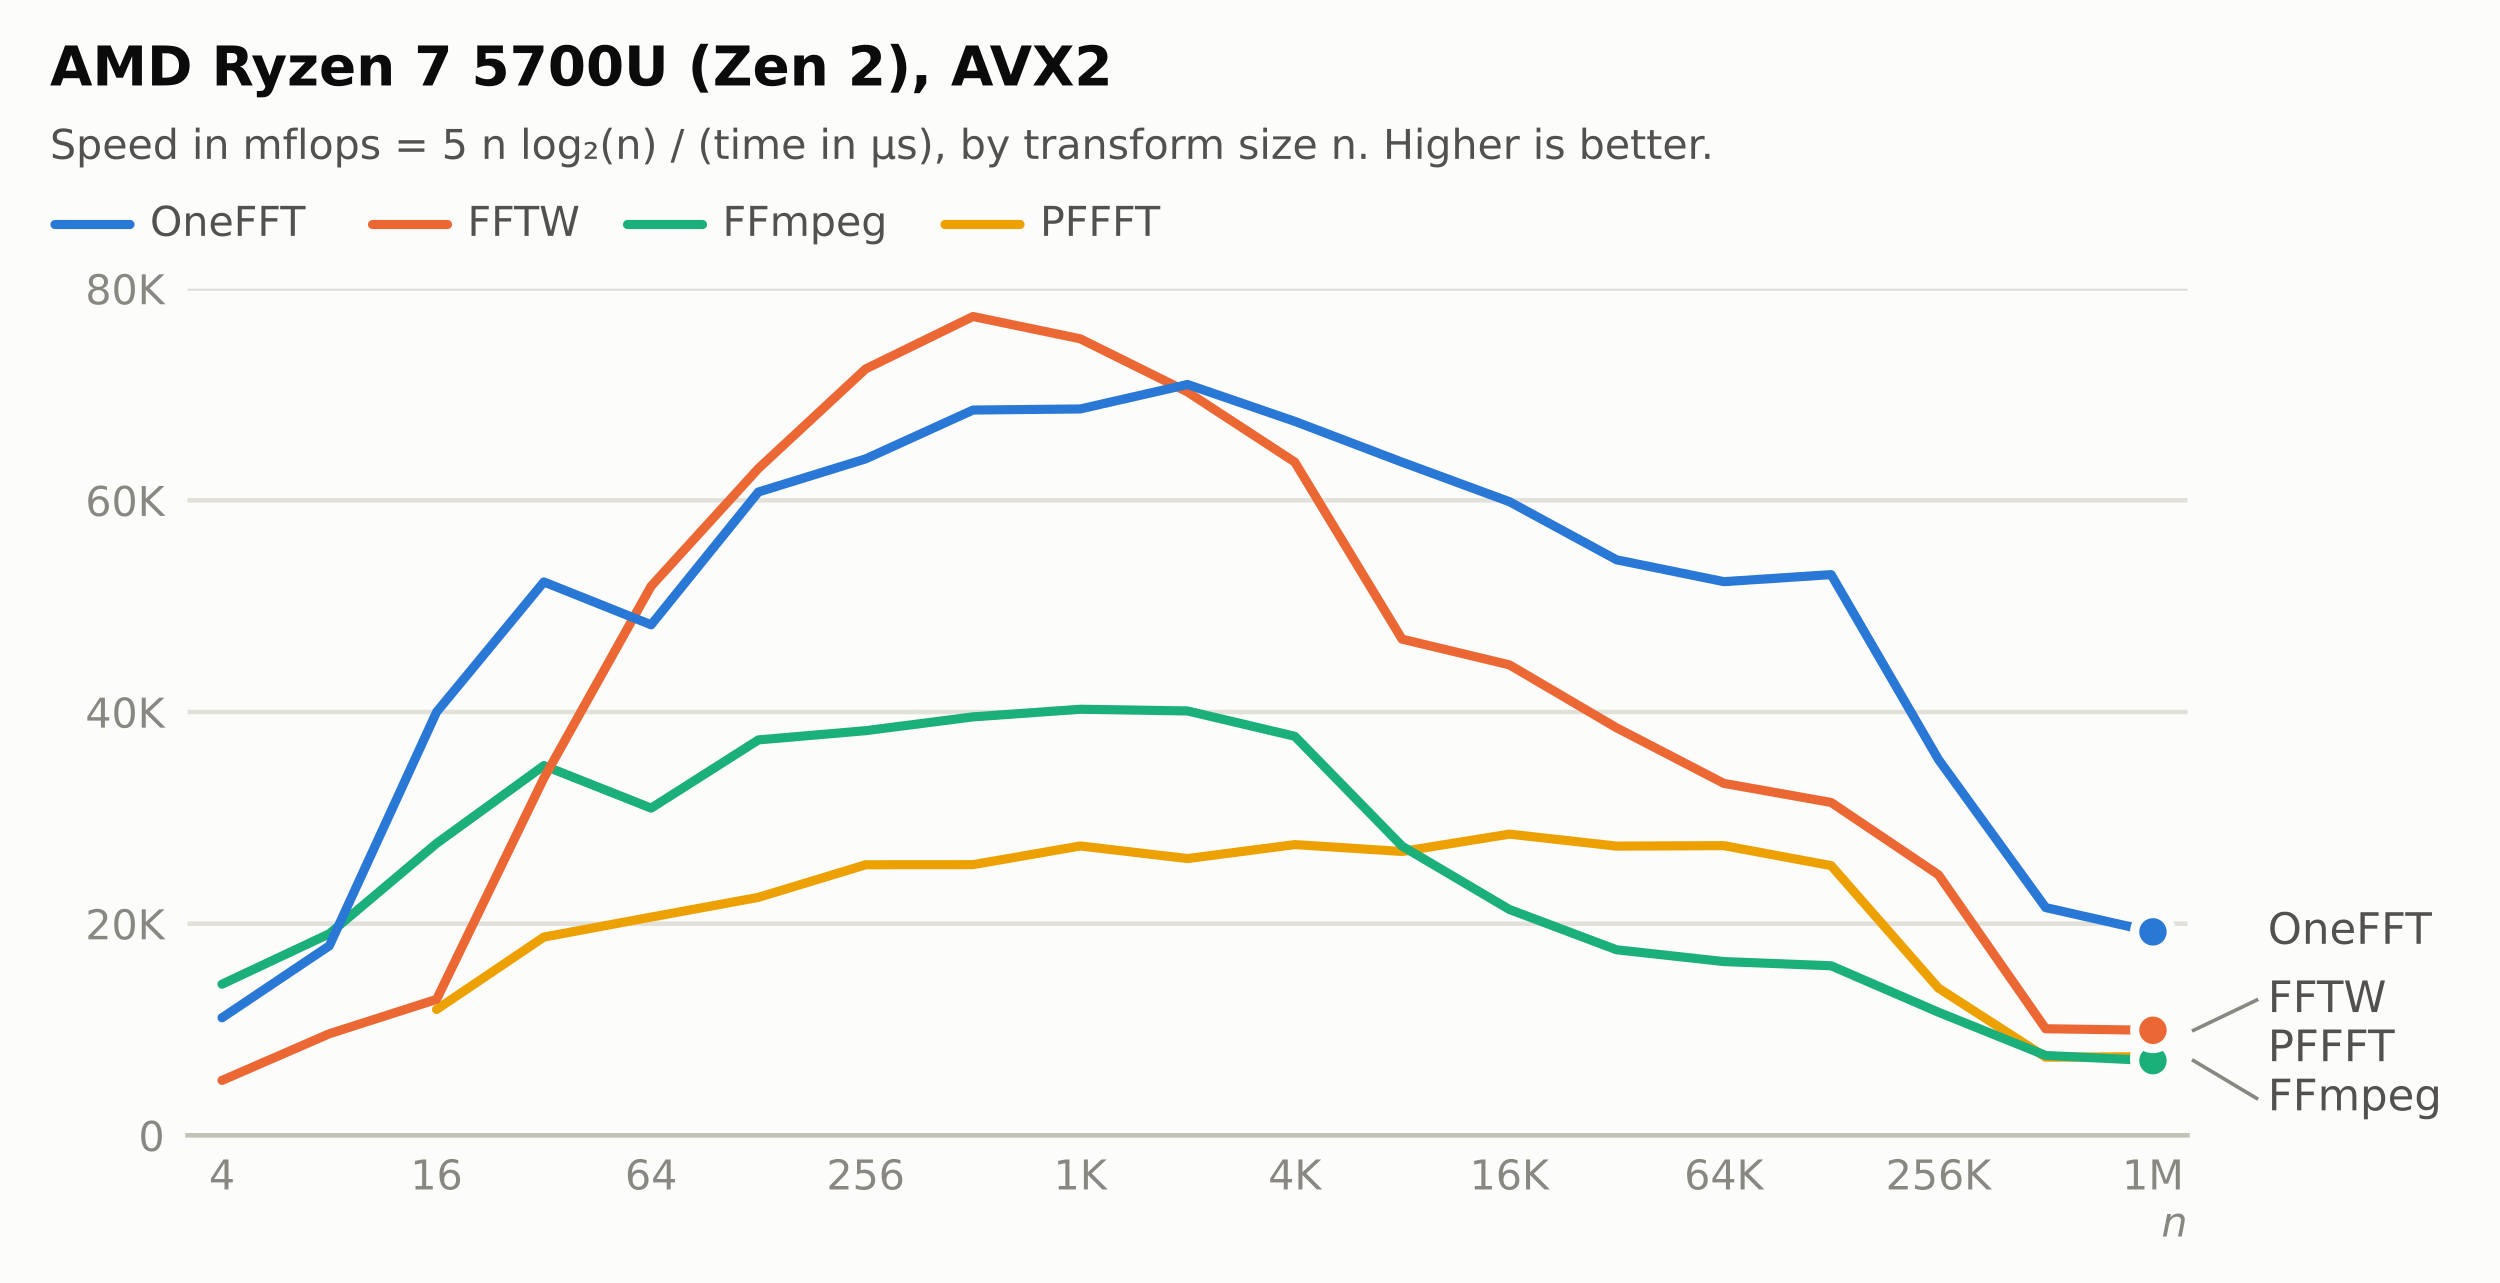
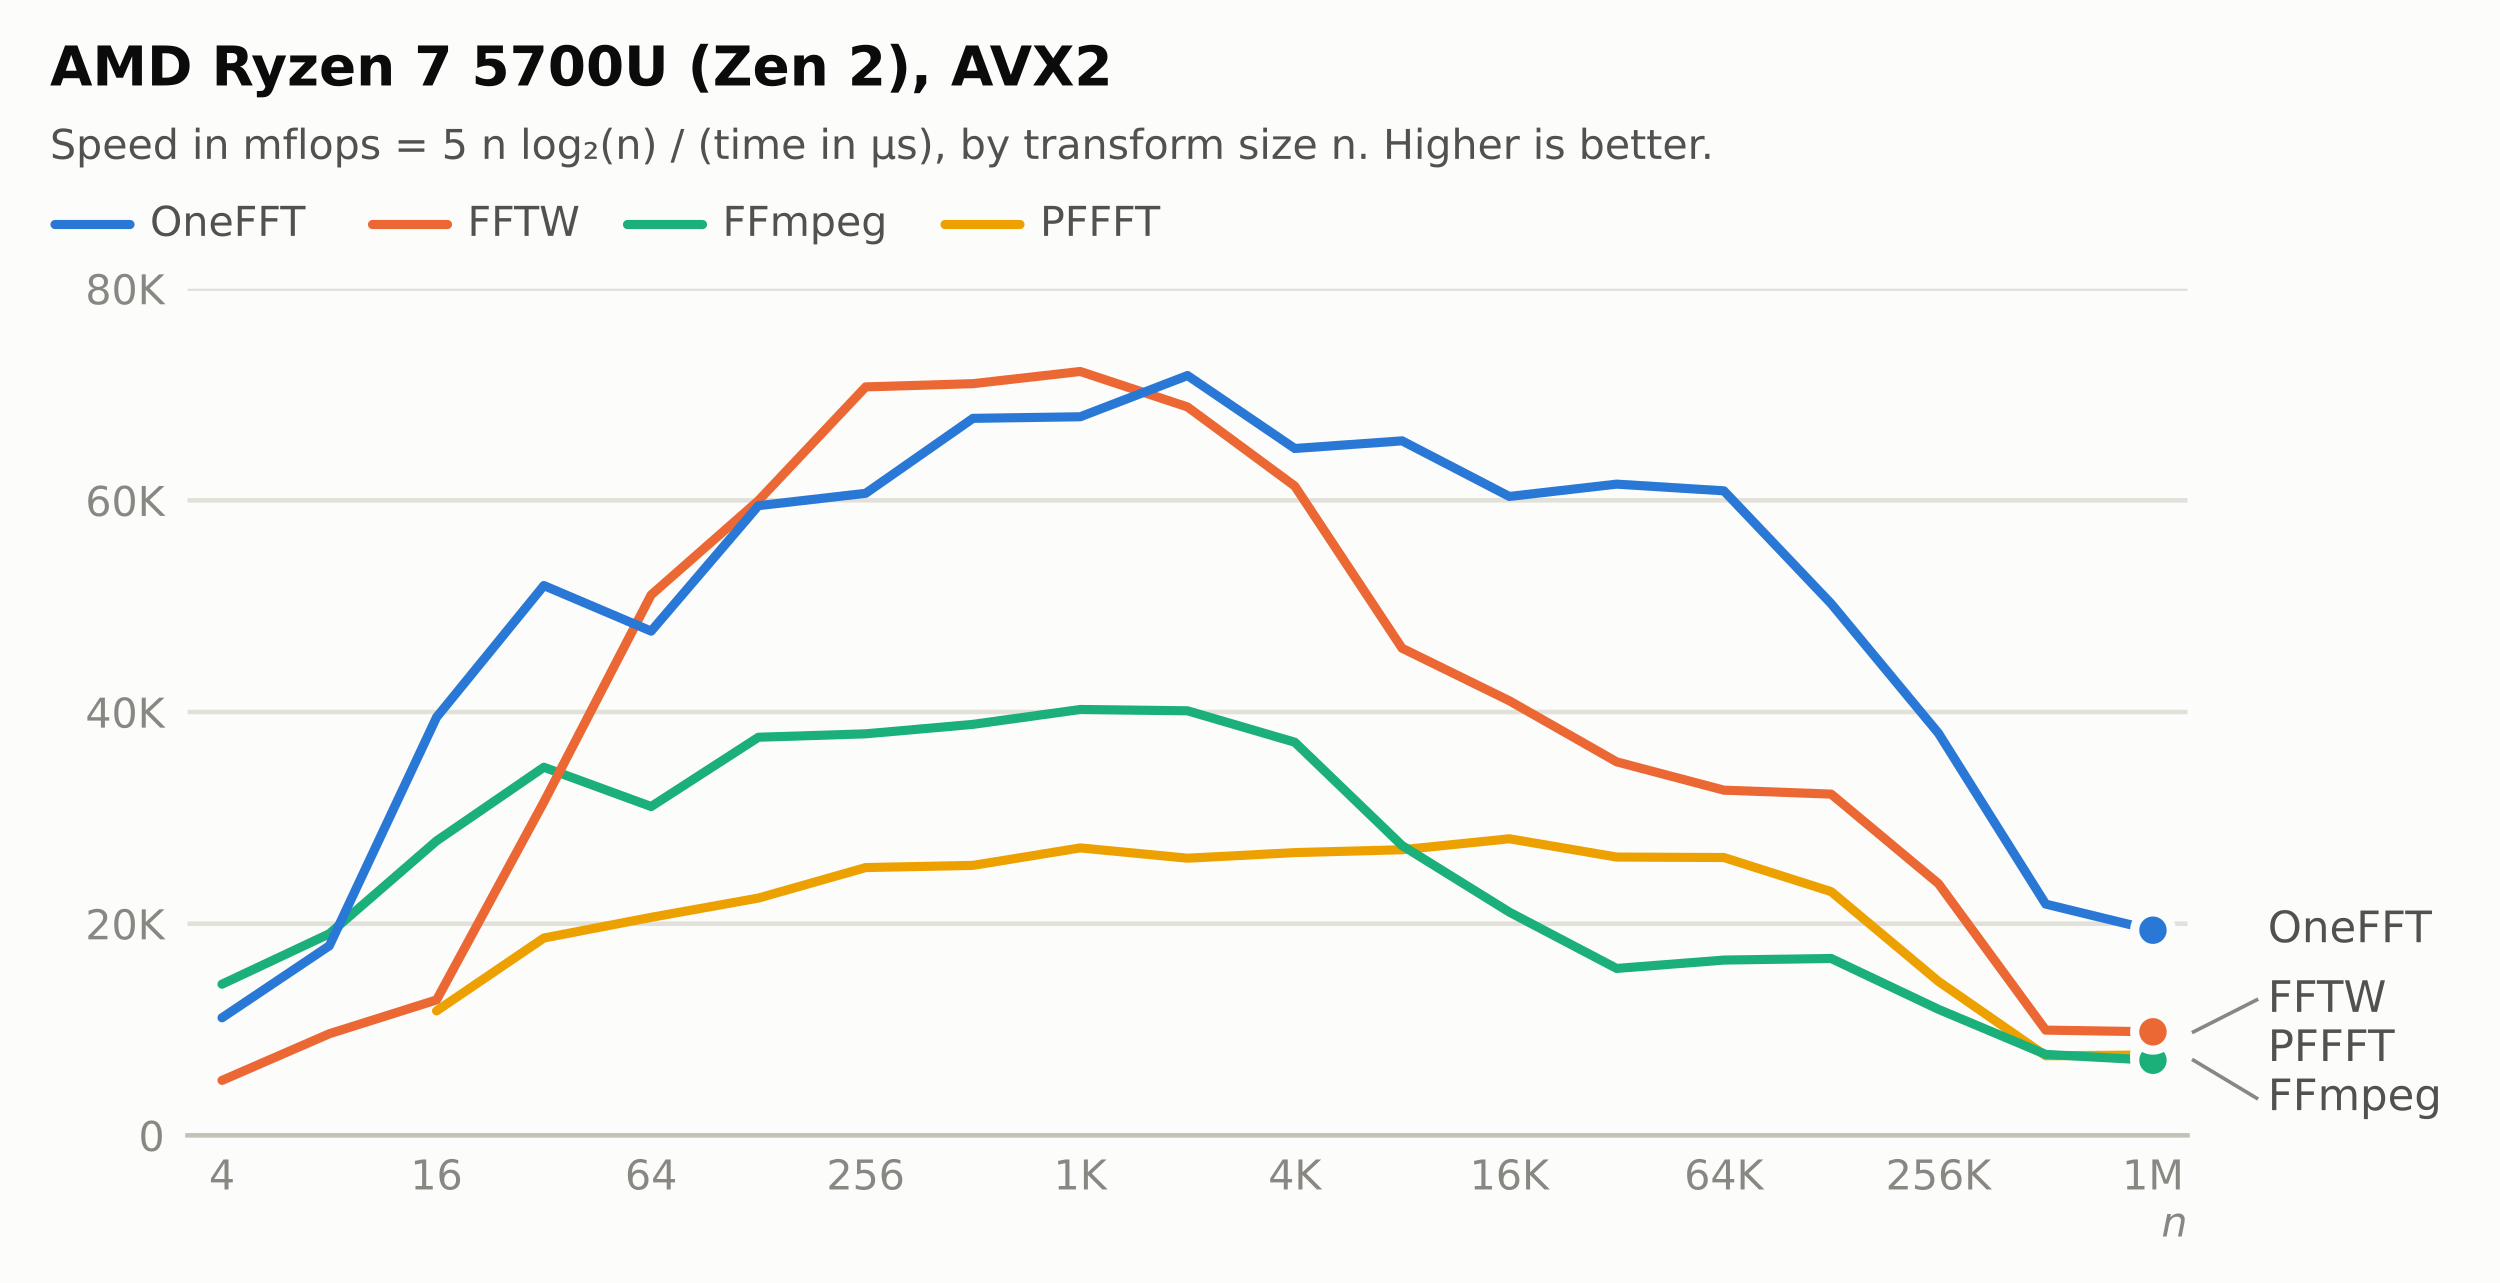
<svg xmlns="http://www.w3.org/2000/svg" xmlns:xlink="http://www.w3.org/1999/xlink" width="547.2pt" height="280.8pt" viewBox="0 0 547.2 280.8" version="1.1">
  <defs>
    <style type="text/css">*{stroke-linejoin: round; stroke-linecap: butt}</style>
  </defs>
  <g id="figure_1">
    <g id="patch_1">
      <path d="M 0 280.8  L 547.2 280.8  L 547.2 0  L 0 0  z " style="fill: #fcfcfb" />
    </g>
    <g id="axes_1">
      <g id="patch_2">
        <path d="M 41.04 248.508  L 478.8 248.508  L 478.8 63.18  L 41.04 63.18  z " style="fill: #fcfcfb" />
      </g>
      <g id="matplotlib.axis_1">
        <g id="xtick_1">
          <g id="line2d_1" />
          <g id="text_1">
            <text style="font-size: 9px; font-family: system-ui, -apple-system, 'Segoe UI', 'DejaVu Sans', sans-serif; text-anchor: middle; fill: #898781" x="48.599" y="260.347" transform="rotate(-0 48.59891 260.3466)">4</text>
          </g>
        </g>
        <g id="xtick_2">
          <g id="line2d_2" />
          <g id="text_2">
            <text style="font-size: 9px; font-family: system-ui, -apple-system, 'Segoe UI', 'DejaVu Sans', sans-serif; text-anchor: middle; fill: #898781" x="95.559" y="260.347" transform="rotate(-0 95.55915 260.3466)">16</text>
          </g>
        </g>
        <g id="xtick_3">
          <g id="line2d_3" />
          <g id="text_3">
            <text style="font-size: 9px; font-family: system-ui, -apple-system, 'Segoe UI', 'DejaVu Sans', sans-serif; text-anchor: middle; fill: #898781" x="142.519" y="260.347" transform="rotate(-0 142.5194 260.3466)">64</text>
          </g>
        </g>
        <g id="xtick_4">
          <g id="line2d_4" />
          <g id="text_4">
            <text style="font-size: 9px; font-family: system-ui, -apple-system, 'Segoe UI', 'DejaVu Sans', sans-serif; text-anchor: middle; fill: #898781" x="189.48" y="260.347" transform="rotate(-0 189.4796 260.3466)">256</text>
          </g>
        </g>
        <g id="xtick_5">
          <g id="line2d_5" />
          <g id="text_5">
            <text style="font-size: 9px; font-family: system-ui, -apple-system, 'Segoe UI', 'DejaVu Sans', sans-serif; text-anchor: middle; fill: #898781" x="236.44" y="260.347" transform="rotate(-0 236.4399 260.3466)">1K</text>
          </g>
        </g>
        <g id="xtick_6">
          <g id="line2d_6" />
          <g id="text_6">
            <text style="font-size: 9px; font-family: system-ui, -apple-system, 'Segoe UI', 'DejaVu Sans', sans-serif; text-anchor: middle; fill: #898781" x="283.4" y="260.347" transform="rotate(-0 283.4001 260.3466)">4K</text>
          </g>
        </g>
        <g id="xtick_7">
          <g id="line2d_7" />
          <g id="text_7">
            <text style="font-size: 9px; font-family: system-ui, -apple-system, 'Segoe UI', 'DejaVu Sans', sans-serif; text-anchor: middle; fill: #898781" x="330.36" y="260.347" transform="rotate(-0 330.3604 260.3466)">16K</text>
          </g>
        </g>
        <g id="xtick_8">
          <g id="line2d_8" />
          <g id="text_8">
            <text style="font-size: 9px; font-family: system-ui, -apple-system, 'Segoe UI', 'DejaVu Sans', sans-serif; text-anchor: middle; fill: #898781" x="377.321" y="260.347" transform="rotate(-0 377.3206 260.3466)">64K</text>
          </g>
        </g>
        <g id="xtick_9">
          <g id="line2d_9" />
          <g id="text_9">
            <text style="font-size: 9px; font-family: system-ui, -apple-system, 'Segoe UI', 'DejaVu Sans', sans-serif; text-anchor: middle; fill: #898781" x="424.281" y="260.347" transform="rotate(-0 424.2808 260.3466)">256K</text>
          </g>
        </g>
        <g id="xtick_10">
          <g id="line2d_10" />
          <g id="text_10">
            <text style="font-size: 9px; font-family: system-ui, -apple-system, 'Segoe UI', 'DejaVu Sans', sans-serif; text-anchor: middle; fill: #898781" x="471.241" y="260.347" transform="rotate(-0 471.2411 260.3466)">1M</text>
          </g>
        </g>
      </g>
      <g id="matplotlib.axis_2">
        <g id="ytick_1">
          <g id="line2d_11">
            <path d="M 41.04 248.508  L 478.8 248.508  " clip-path="url(#p783c82a42f)" style="fill: none; stroke: #e1e0d9; stroke-linecap: square" />
          </g>
          <g id="line2d_12" />
          <g id="text_11">
            <text style="font-size: 9px; font-family: system-ui, -apple-system, 'Segoe UI', 'DejaVu Sans', sans-serif; text-anchor: end; fill: #898781" x="36.04" y="251.927" transform="rotate(-0 36.04 251.9273)">0</text>
          </g>
        </g>
        <g id="ytick_2">
          <g id="line2d_13">
            <path d="M 41.04 202.176  L 478.8 202.176  " clip-path="url(#p783c82a42f)" style="fill: none; stroke: #e1e0d9; stroke-linecap: square" />
          </g>
          <g id="line2d_14" />
          <g id="text_12">
            <text style="font-size: 9px; font-family: system-ui, -apple-system, 'Segoe UI', 'DejaVu Sans', sans-serif; text-anchor: end; fill: #898781" x="36.04" y="205.595" transform="rotate(-0 36.04 205.5953)">20K</text>
          </g>
        </g>
        <g id="ytick_3">
          <g id="line2d_15">
            <path d="M 41.04 155.844  L 478.8 155.844  " clip-path="url(#p783c82a42f)" style="fill: none; stroke: #e1e0d9; stroke-linecap: square" />
          </g>
          <g id="line2d_16" />
          <g id="text_13">
            <text style="font-size: 9px; font-family: system-ui, -apple-system, 'Segoe UI', 'DejaVu Sans', sans-serif; text-anchor: end; fill: #898781" x="36.04" y="159.263" transform="rotate(-0 36.04 159.2633)">40K</text>
          </g>
        </g>
        <g id="ytick_4">
          <g id="line2d_17">
            <path d="M 41.04 109.512  L 478.8 109.512  " clip-path="url(#p783c82a42f)" style="fill: none; stroke: #e1e0d9; stroke-linecap: square" />
          </g>
          <g id="line2d_18" />
          <g id="text_14">
            <text style="font-size: 9px; font-family: system-ui, -apple-system, 'Segoe UI', 'DejaVu Sans', sans-serif; text-anchor: end; fill: #898781" x="36.04" y="112.931" transform="rotate(-0 36.04 112.9313)">60K</text>
          </g>
        </g>
        <g id="ytick_5">
          <g id="line2d_19">
            <path d="M 41.04 63.18  L 478.8 63.18  " clip-path="url(#p783c82a42f)" style="fill: none; stroke: #e1e0d9; stroke-linecap: square" />
          </g>
          <g id="line2d_20" />
          <g id="text_15">
            <text style="font-size: 9px; font-family: system-ui, -apple-system, 'Segoe UI', 'DejaVu Sans', sans-serif; text-anchor: end; fill: #898781" x="36.04" y="66.599" transform="rotate(-0 36.04 66.5993)">80K</text>
          </g>
        </g>
      </g>
      <g id="line2d_21">
-         <path d="M 480.129 232.156  L 493.916 240.398  " style="fill: none; stroke: #898781; stroke-width: 0.8; stroke-linecap: square" />
+         <path d="M 480.129 232.072  L 493.916 240.361  " style="fill: none; stroke: #898781; stroke-width: 0.8; stroke-linecap: square" />
      </g>
      <g id="line2d_22">
-         <path d="M 480.129 225.507  L 493.916 218.9  " style="fill: none; stroke: #898781; stroke-width: 0.8; stroke-linecap: square" />
+         <path d="M 480.129 225.846  L 493.916 218.863  " style="fill: none; stroke: #898781; stroke-width: 0.8; stroke-linecap: square" />
      </g>
      <g id="line2d_23">
-         <path d="M 95.559 220.95  L 119.039 205.106  L 142.519 200.733  L 166 196.408  L 189.48 189.277  L 212.96 189.256  L 236.44 185.168  L 259.92 187.922  L 283.4 184.866  L 306.88 186.374  L 330.36 182.575  L 353.84 185.196  L 377.321 185.095  L 400.801 189.471  L 424.281 216.268  L 447.761 231.401  L 471.241 231.285  " clip-path="url(#p783c82a42f)" style="fill: none; stroke: #eda100; stroke-width: 2; stroke-linecap: round" />
+         <path d="M 95.559 221.254  L 119.039 205.308  L 142.519 200.784  L 166 196.564  L 189.48 189.892  L 212.96 189.413  L 236.44 185.588  L 259.92 187.845  L 283.4 186.615  L 306.88 185.988  L 330.36 183.591  L 353.84 187.593  L 377.321 187.693  L 400.801 195.161  L 424.281 214.805  L 447.761 231.084  L 471.241 230.918  " clip-path="url(#p783c82a42f)" style="fill: none; stroke: #eda100; stroke-width: 2; stroke-linecap: round" />
      </g>
      <g id="line2d_24">
-         <path d="M 48.599 215.414  L 72.079 204.382  L 95.559 184.602  L 119.039 167.579  L 142.519 176.884  L 166 161.949  L 189.48 159.927  L 212.96 156.909  L 236.44 155.239  L 259.92 155.613  L 283.4 161.158  L 306.88 185.201  L 330.36 199.059  L 353.84 207.895  L 377.321 210.472  L 400.801 211.392  L 424.281 221.556  L 447.761 231.02  L 471.241 232.156  " clip-path="url(#p783c82a42f)" style="fill: none; stroke: #1baf7a; stroke-width: 2; stroke-linecap: round" />
+         <path d="M 48.599 215.414  L 72.079 204.382  L 95.559 184.046  L 119.039 167.931  L 142.519 176.536  L 166 161.368  L 189.48 160.616  L 212.96 158.546  L 236.44 155.291  L 259.92 155.583  L 283.4 162.457  L 306.88 185.068  L 330.36 199.641  L 353.84 211.972  L 377.321 210.138  L 400.801 209.794  L 424.281 220.919  L 447.761 230.789  L 471.241 232.072  " clip-path="url(#p783c82a42f)" style="fill: none; stroke: #1baf7a; stroke-width: 2; stroke-linecap: round" />
      </g>
      <g id="line2d_25">
-         <path d="M 48.599 236.474  L 72.079 226.269  L 95.559 218.736  L 119.039 170.311  L 142.519 128.295  L 166 102.539  L 189.48 80.743  L 212.96 69.279  L 236.44 74.159  L 259.92 85.796  L 283.4 101.144  L 306.88 139.898  L 330.36 145.52  L 353.84 159.305  L 377.321 171.469  L 400.801 175.65  L 424.281 191.461  L 447.761 225.173  L 471.241 225.507  " clip-path="url(#p783c82a42f)" style="fill: none; stroke: #eb6834; stroke-width: 2; stroke-linecap: round" />
+         <path d="M 48.599 236.474  L 72.079 226.269  L 95.559 218.856  L 119.039 175.544  L 142.519 130.214  L 166 109.574  L 189.48 84.682  L 212.96 83.975  L 236.44 81.31  L 259.92 89.076  L 283.4 106.393  L 306.88 141.879  L 330.36 153.387  L 353.84 166.75  L 377.321 172.953  L 400.801 173.815  L 424.281 193.404  L 447.761 225.47  L 471.241 225.846  " clip-path="url(#p783c82a42f)" style="fill: none; stroke: #eb6834; stroke-width: 2; stroke-linecap: round" />
      </g>
      <g id="patch_3">
        <path d="M 41.04 248.508  L 478.8 248.508  " style="fill: none; stroke: #c3c2b7; stroke-linejoin: miter; stroke-linecap: square" />
      </g>
      <g id="line2d_26">
-         <path d="M 48.599 222.768  L 72.079 207.017  L 95.559 155.844  L 119.039 127.379  L 142.519 136.752  L 166 107.689  L 189.48 100.431  L 212.96 89.75  L 236.44 89.513  L 259.92 84.156  L 283.4 92.228  L 306.88 101.159  L 330.36 109.804  L 353.84 122.536  L 377.321 127.314  L 400.801 125.771  L 424.281 166.218  L 447.761 198.653  L 471.241 203.966  " clip-path="url(#p783c82a42f)" style="fill: none; stroke: #2a78d6; stroke-width: 2; stroke-linecap: round" />
+         <path d="M 48.599 222.768  L 72.079 207.017  L 95.559 156.988  L 119.039 128.165  L 142.519 138.139  L 166 110.681  L 189.48 107.975  L 212.96 91.57  L 236.44 91.221  L 259.92 82.197  L 283.4 98.163  L 306.88 96.493  L 330.36 108.664  L 353.84 105.967  L 377.321 107.435  L 400.801 132.129  L 424.281 160.483  L 447.761 197.889  L 471.241 203.603  " clip-path="url(#p783c82a42f)" style="fill: none; stroke: #2a78d6; stroke-width: 2; stroke-linecap: round" />
      </g>
      <g id="text_16">
-         <text style="font-size: 9.5px; font-family: system-ui, -apple-system, 'Segoe UI', 'DejaVu Sans', sans-serif; text-anchor: start; fill: #52514e" x="496.374" y="243.02" transform="rotate(-0 496.374 243.0195)">FFmpeg</text>
+         <text style="font-size: 9.5px; font-family: system-ui, -apple-system, 'Segoe UI', 'DejaVu Sans', sans-serif; text-anchor: start; fill: #52514e" x="496.374" y="242.983" transform="rotate(-0 496.374 242.9826)">FFmpeg</text>
      </g>
      <g id="text_17">
-         <text style="font-size: 9.5px; font-family: system-ui, -apple-system, 'Segoe UI', 'DejaVu Sans', sans-serif; text-anchor: start; fill: #52514e" x="496.374" y="232.271" transform="rotate(-0 496.374 232.2705)">PFFFT</text>
+         <text style="font-size: 9.5px; font-family: system-ui, -apple-system, 'Segoe UI', 'DejaVu Sans', sans-serif; text-anchor: start; fill: #52514e" x="496.374" y="232.234" transform="rotate(-0 496.374 232.2336)">PFFFT</text>
      </g>
      <g id="text_18">
-         <text style="font-size: 9.5px; font-family: system-ui, -apple-system, 'Segoe UI', 'DejaVu Sans', sans-serif; text-anchor: start; fill: #52514e" x="496.374" y="221.521" transform="rotate(-0 496.374 221.5215)">FFTW</text>
+         <text style="font-size: 9.5px; font-family: system-ui, -apple-system, 'Segoe UI', 'DejaVu Sans', sans-serif; text-anchor: start; fill: #52514e" x="496.374" y="221.485" transform="rotate(-0 496.374 221.4845)">FFTW</text>
      </g>
      <g id="text_19">
-         <text style="font-size: 9.5px; font-family: system-ui, -apple-system, 'Segoe UI', 'DejaVu Sans', sans-serif; text-anchor: start; fill: #52514e" x="496.374" y="206.587" transform="rotate(-0 496.374 206.5871)">OneFFT</text>
+         <text style="font-size: 9.5px; font-family: system-ui, -apple-system, 'Segoe UI', 'DejaVu Sans', sans-serif; text-anchor: start; fill: #52514e" x="496.374" y="206.224" transform="rotate(-0 496.374 206.2241)">OneFFT</text>
      </g>
      <g id="line2d_27">
-         <path d="M 471.241 231.285  " style="fill: none; stroke: #1f77b4; stroke-width: 1.5; stroke-linecap: square" />
+         <path d="M 471.241 230.918  " style="fill: none; stroke: #1f77b4; stroke-width: 1.5; stroke-linecap: square" />
        <defs>
          <path id="m5d4fb2577f" d="M 0 4  C 1.061 4 2.078 3.579 2.828 2.828  C 3.579 2.078 4 1.061 4 0  C 4 -1.061 3.579 -2.078 2.828 -2.828  C 2.078 -3.579 1.061 -4 0 -4  C -1.061 -4 -2.078 -3.579 -2.828 -2.828  C -3.579 -2.078 -4 -1.061 -4 0  C -4 1.061 -3.579 2.078 -2.828 2.828  C -2.078 3.579 -1.061 4 0 4  z " style="stroke: #fcfcfb; stroke-width: 2" />
        </defs>
        <g>
-           <use xlink:href="#m5d4fb2577f" x="471.241" y="231.285" style="fill: #eda100; stroke: #fcfcfb; stroke-width: 2" />
+           <use xlink:href="#m5d4fb2577f" x="471.241" y="230.918" style="fill: #eda100; stroke: #fcfcfb; stroke-width: 2" />
        </g>
      </g>
      <g id="line2d_28">
-         <path d="M 471.241 232.156  " style="fill: none; stroke: #ff7f0e; stroke-width: 1.5; stroke-linecap: square" />
+         <path d="M 471.241 232.072  " style="fill: none; stroke: #ff7f0e; stroke-width: 1.5; stroke-linecap: square" />
        <defs>
          <path id="mb385538bec" d="M 0 4  C 1.061 4 2.078 3.579 2.828 2.828  C 3.579 2.078 4 1.061 4 0  C 4 -1.061 3.579 -2.078 2.828 -2.828  C 2.078 -3.579 1.061 -4 0 -4  C -1.061 -4 -2.078 -3.579 -2.828 -2.828  C -3.579 -2.078 -4 -1.061 -4 0  C -4 1.061 -3.579 2.078 -2.828 2.828  C -2.078 3.579 -1.061 4 0 4  z " style="stroke: #fcfcfb; stroke-width: 2" />
        </defs>
        <g>
-           <use xlink:href="#mb385538bec" x="471.241" y="232.156" style="fill: #1baf7a; stroke: #fcfcfb; stroke-width: 2" />
+           <use xlink:href="#mb385538bec" x="471.241" y="232.072" style="fill: #1baf7a; stroke: #fcfcfb; stroke-width: 2" />
        </g>
      </g>
      <g id="line2d_29">
-         <path d="M 471.241 225.507  " style="fill: none; stroke: #2ca02c; stroke-width: 1.5; stroke-linecap: square" />
+         <path d="M 471.241 225.846  " style="fill: none; stroke: #2ca02c; stroke-width: 1.5; stroke-linecap: square" />
        <defs>
          <path id="m1467af2e55" d="M 0 4  C 1.061 4 2.078 3.579 2.828 2.828  C 3.579 2.078 4 1.061 4 0  C 4 -1.061 3.579 -2.078 2.828 -2.828  C 2.078 -3.579 1.061 -4 0 -4  C -1.061 -4 -2.078 -3.579 -2.828 -2.828  C -3.579 -2.078 -4 -1.061 -4 0  C -4 1.061 -3.579 2.078 -2.828 2.828  C -2.078 3.579 -1.061 4 0 4  z " style="stroke: #fcfcfb; stroke-width: 2" />
        </defs>
        <g>
-           <use xlink:href="#m1467af2e55" x="471.241" y="225.507" style="fill: #eb6834; stroke: #fcfcfb; stroke-width: 2" />
+           <use xlink:href="#m1467af2e55" x="471.241" y="225.846" style="fill: #eb6834; stroke: #fcfcfb; stroke-width: 2" />
        </g>
      </g>
      <g id="line2d_30">
-         <path d="M 471.241 203.966  " style="fill: none; stroke: #d62728; stroke-width: 1.5; stroke-linecap: square" />
+         <path d="M 471.241 203.603  " style="fill: none; stroke: #d62728; stroke-width: 1.5; stroke-linecap: square" />
        <defs>
          <path id="mdb0aa99128" d="M 0 4  C 1.061 4 2.078 3.579 2.828 2.828  C 3.579 2.078 4 1.061 4 0  C 4 -1.061 3.579 -2.078 2.828 -2.828  C 2.078 -3.579 1.061 -4 0 -4  C -1.061 -4 -2.078 -3.579 -2.828 -2.828  C -3.579 -2.078 -4 -1.061 -4 0  C -4 1.061 -3.579 2.078 -2.828 2.828  C -2.078 3.579 -1.061 4 0 4  z " style="stroke: #fcfcfb; stroke-width: 2" />
        </defs>
        <g>
-           <use xlink:href="#mdb0aa99128" x="471.241" y="203.966" style="fill: #2a78d6; stroke: #fcfcfb; stroke-width: 2" />
+           <use xlink:href="#mdb0aa99128" x="471.241" y="203.603" style="fill: #2a78d6; stroke: #fcfcfb; stroke-width: 2" />
        </g>
      </g>
    </g>
    <g id="line2d_31">
      <path d="M 12.038 49.14  L 28.454 49.14  " style="fill: none; stroke: #2a78d6; stroke-width: 2; stroke-linecap: round" />
    </g>
    <g id="line2d_32">
      <path d="M 81.533 49.14  L 97.949 49.14  " style="fill: none; stroke: #eb6834; stroke-width: 2; stroke-linecap: round" />
    </g>
    <g id="line2d_33">
      <path d="M 137.347 49.14  L 153.763 49.14  " style="fill: none; stroke: #1baf7a; stroke-width: 2; stroke-linecap: round" />
    </g>
    <g id="line2d_34">
      <path d="M 206.842 49.14  L 223.258 49.14  " style="fill: none; stroke: #eda100; stroke-width: 2; stroke-linecap: round" />
    </g>
    <g id="text_20">
      <text style="font-weight: 700; font-size: 12px; font-family: system-ui, -apple-system, 'Segoe UI', 'DejaVu Sans', sans-serif; text-anchor: start; fill: #0b0b0b" x="10.944" y="18.702" transform="rotate(-0 10.944 18.70181)">AMD Ryzen 7 5700U (Zen 2), AVX2</text>
    </g>
    <g id="text_21">
      <text style="font-size: 9px; font-family: system-ui, -apple-system, 'Segoe UI', 'DejaVu Sans', sans-serif; text-anchor: start; fill: #52514e" x="10.944" y="34.775" transform="rotate(-0 10.944 34.77544)">Speed in mflops = 5 n log₂(n) / (time in µs), by transform size n. Higher is better.</text>
    </g>
    <g id="text_22">
      <text style="font-size: 9px; font-family: system-ui, -apple-system, 'Segoe UI', 'DejaVu Sans', sans-serif; text-anchor: start; fill: #52514e" x="32.832" y="51.623" transform="rotate(-0 32.832 51.62344)">OneFFT</text>
    </g>
    <g id="text_23">
      <text style="font-size: 9px; font-family: system-ui, -apple-system, 'Segoe UI', 'DejaVu Sans', sans-serif; text-anchor: start; fill: #52514e" x="102.326" y="51.623" transform="rotate(-0 102.3264 51.62344)">FFTW</text>
    </g>
    <g id="text_24">
      <text style="font-size: 9px; font-family: system-ui, -apple-system, 'Segoe UI', 'DejaVu Sans', sans-serif; text-anchor: start; fill: #52514e" x="158.141" y="51.623" transform="rotate(-0 158.1408 51.62344)">FFmpeg</text>
    </g>
    <g id="text_25">
      <text style="font-size: 9px; font-family: system-ui, -apple-system, 'Segoe UI', 'DejaVu Sans', sans-serif; text-anchor: start; fill: #52514e" x="227.635" y="51.623" transform="rotate(-0 227.6352 51.62344)">PFFFT</text>
    </g>
    <g id="text_26">
      <text style="font-style: italic; font-size: 9px; font-family: system-ui, -apple-system, 'Segoe UI', 'DejaVu Sans', sans-serif; text-anchor: end; fill: #898781" x="478.8" y="270.647" transform="rotate(-0 478.8 270.6474)">n</text>
    </g>
  </g>
  <defs>
    <clipPath id="p783c82a42f">
      <rect x="41.04" y="63.18" width="437.76" height="185.328" />
    </clipPath>
  </defs>
</svg>
